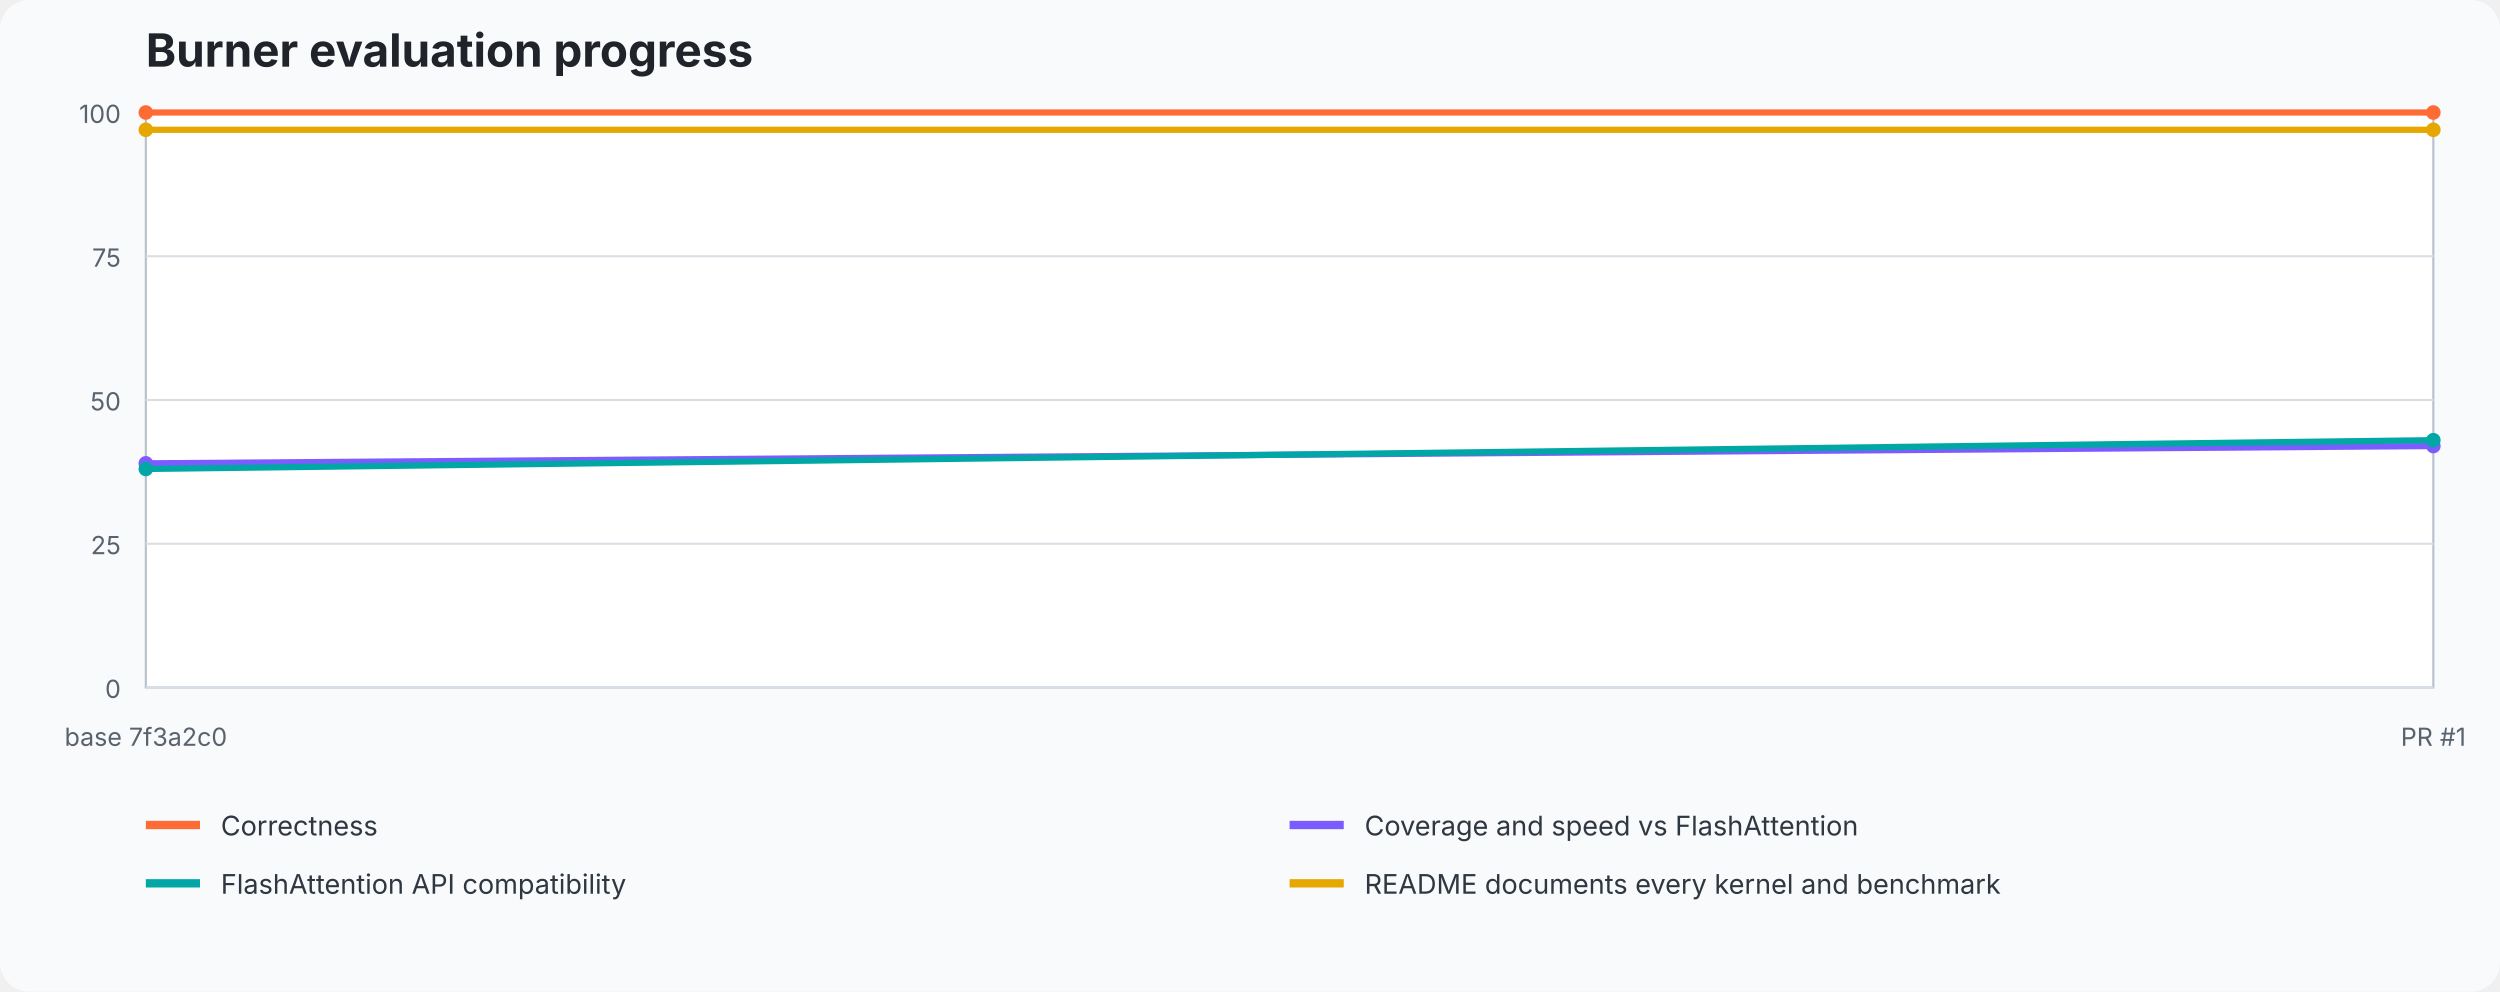
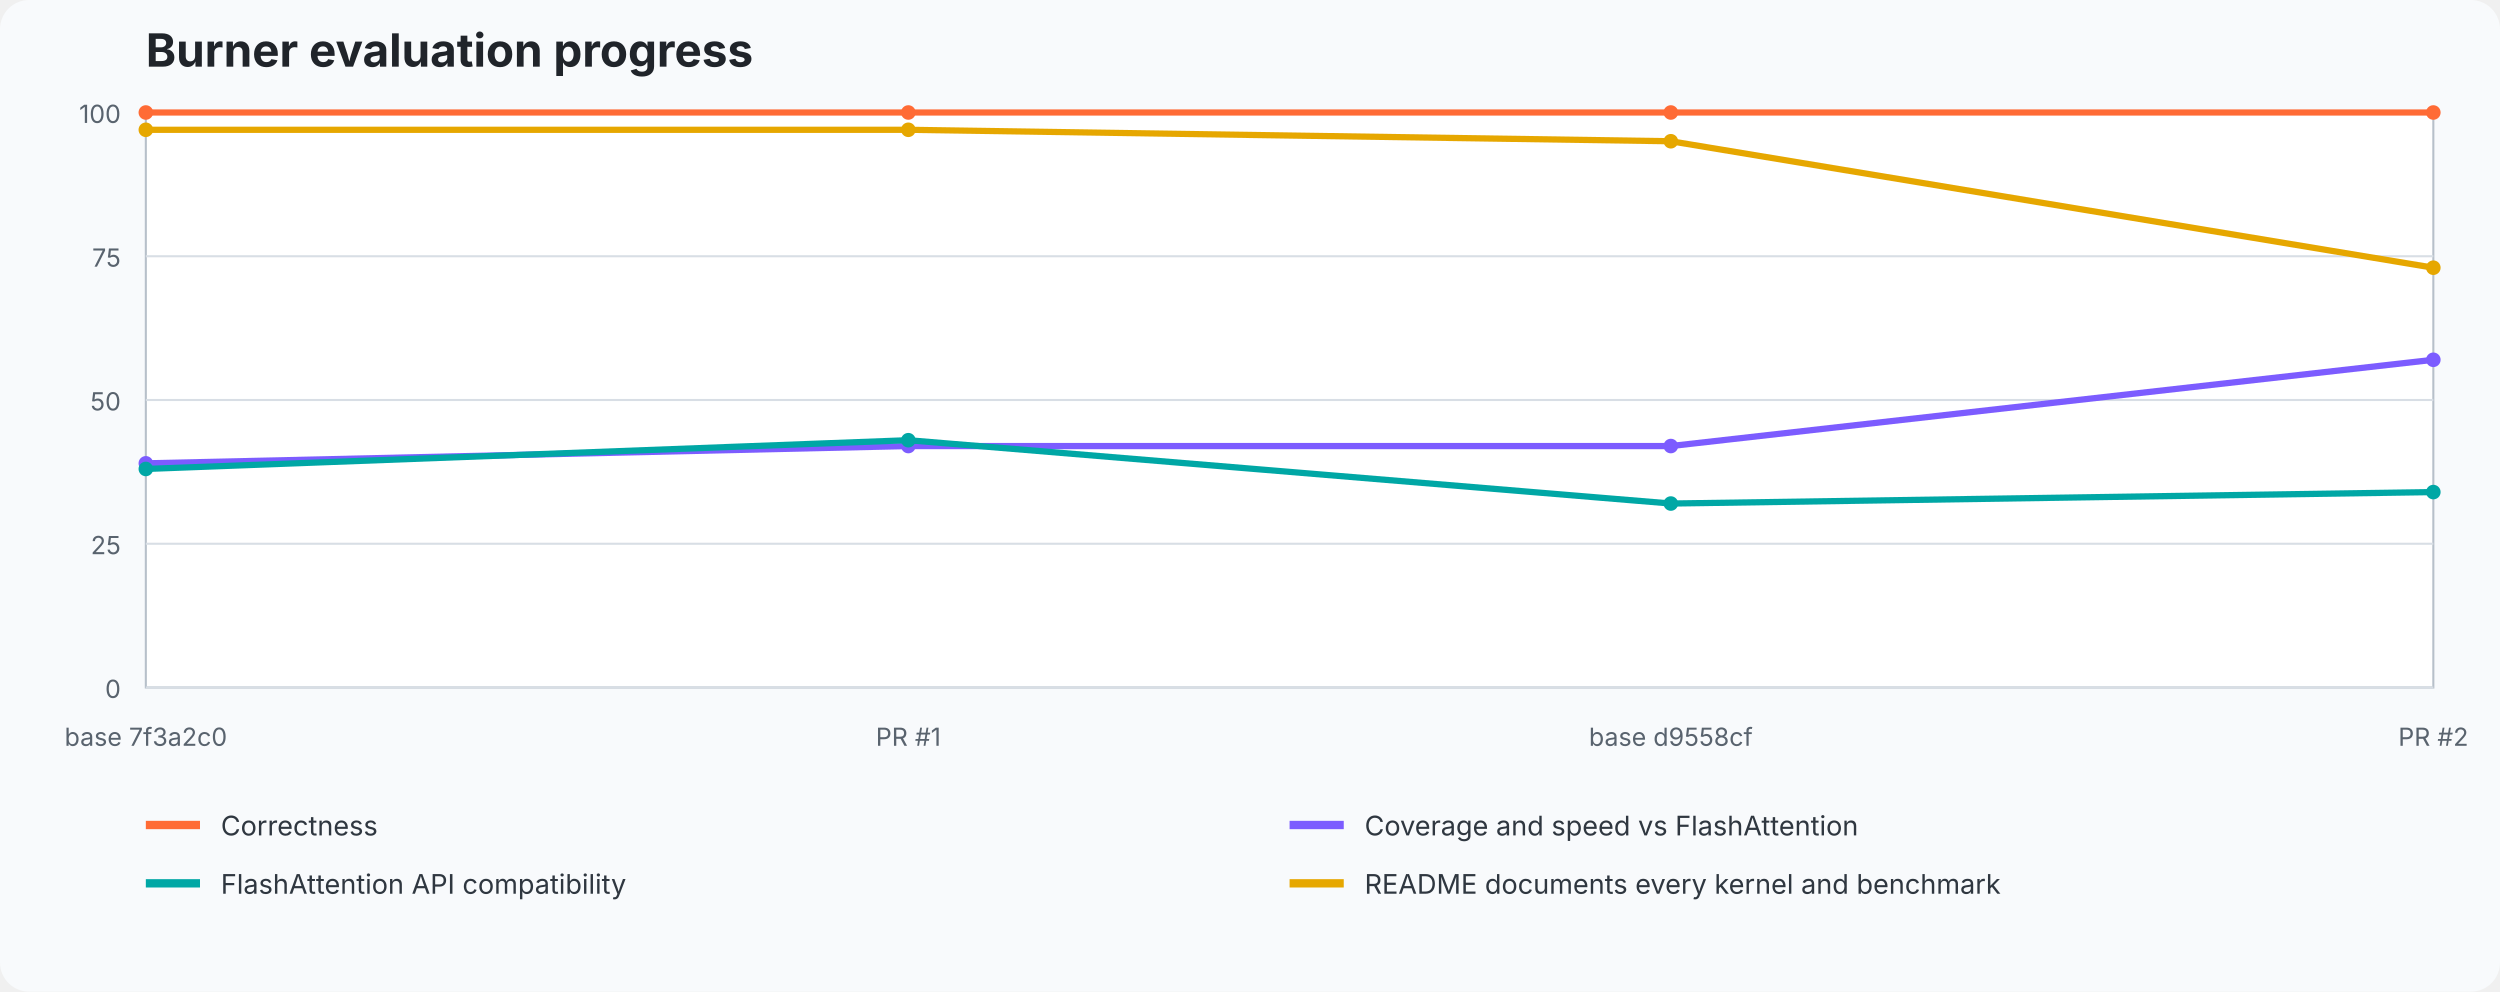
<svg xmlns="http://www.w3.org/2000/svg" width="1200" height="476" viewBox="0 0 1200 476" role="img" aria-labelledby="title desc">
  <style>text{font-family:ui-sans-serif,system-ui,-apple-system,BlinkMacSystemFont,"Segoe UI",sans-serif}.title{font-size:22px;font-weight:700;fill:#20242a}.axis{font-size:12px;fill:#59636e}.legend{font-size:13px;fill:#2f3740}.grid{stroke:#d8dee5;stroke-width:1}.plot{fill:#fff;stroke:#b7c0ca}</style>
  <rect width="100%" height="100%" fill="#f8fafc" rx="14" />
  <text x="70" y="32" class="title">Burner evaluation progress</text>
  <rect x="70" y="54" width="1098" height="276" class="plot" />
  <line x1="70" y1="330" x2="1168" y2="330" class="grid" />
  <text x="58" y="335" text-anchor="end" class="axis">0</text>
  <line x1="70" y1="261" x2="1168" y2="261" class="grid" />
  <text x="58" y="266" text-anchor="end" class="axis">25</text>
  <line x1="70" y1="192" x2="1168" y2="192" class="grid" />
  <text x="58" y="197" text-anchor="end" class="axis">50</text>
  <line x1="70" y1="123" x2="1168" y2="123" class="grid" />
  <text x="58" y="128" text-anchor="end" class="axis">75</text>
  <line x1="70" y1="54" x2="1168" y2="54" class="grid" />
  <text x="58" y="59" text-anchor="end" class="axis">100</text>
-   <polyline points="70.0,54.0 1168.0,54.0" fill="none" stroke="#ff6b35" stroke-width="3" stroke-linejoin="round" stroke-linecap="round" />
+   <polyline points="70.0,54.0 436.0,54.0 802.0,54.0 1168.0,54.0" fill="none" stroke="#ff6b35" stroke-width="3" stroke-linejoin="round" stroke-linecap="round" />
  <circle cx="70.0" cy="54.0" r="3.5" fill="#ff6b35" />
+   <circle cx="436.0" cy="54.0" r="3.5" fill="#ff6b35" />
+   <circle cx="802.0" cy="54.0" r="3.5" fill="#ff6b35" />
  <circle cx="1168.0" cy="54.0" r="3.5" fill="#ff6b35" />
-   <polyline points="70.0,222.4 1168.0,214.1" fill="none" stroke="#7c5cff" stroke-width="3" stroke-linejoin="round" stroke-linecap="round" />
+   <polyline points="70.0,222.4 436.0,214.1 802.0,214.1 1168.0,172.7" fill="none" stroke="#7c5cff" stroke-width="3" stroke-linejoin="round" stroke-linecap="round" />
  <circle cx="70.0" cy="222.4" r="3.5" fill="#7c5cff" />
-   <circle cx="1168.0" cy="214.1" r="3.5" fill="#7c5cff" />
-   <polyline points="70.0,225.1 1168.0,211.3" fill="none" stroke="#00a7a5" stroke-width="3" stroke-linejoin="round" stroke-linecap="round" />
+   <circle cx="436.0" cy="214.1" r="3.5" fill="#7c5cff" />
+   <circle cx="802.0" cy="214.1" r="3.5" fill="#7c5cff" />
+   <circle cx="1168.0" cy="172.7" r="3.5" fill="#7c5cff" />
+   <polyline points="70.0,225.1 436.0,211.3 802.0,241.7 1168.0,236.2" fill="none" stroke="#00a7a5" stroke-width="3" stroke-linejoin="round" stroke-linecap="round" />
  <circle cx="70.0" cy="225.1" r="3.5" fill="#00a7a5" />
-   <circle cx="1168.0" cy="211.3" r="3.5" fill="#00a7a5" />
-   <polyline points="70.0,62.3 1168.0,62.3" fill="none" stroke="#e6a700" stroke-width="3" stroke-linejoin="round" stroke-linecap="round" />
+   <circle cx="436.0" cy="211.3" r="3.5" fill="#00a7a5" />
+   <circle cx="802.0" cy="241.7" r="3.5" fill="#00a7a5" />
+   <circle cx="1168.0" cy="236.2" r="3.5" fill="#00a7a5" />
+   <polyline points="70.0,62.3 436.0,62.3 802.0,67.8 1168.0,128.5" fill="none" stroke="#e6a700" stroke-width="3" stroke-linejoin="round" stroke-linecap="round" />
  <circle cx="70.0" cy="62.3" r="3.5" fill="#e6a700" />
-   <circle cx="1168.0" cy="62.3" r="3.5" fill="#e6a700" />
+   <circle cx="436.0" cy="62.3" r="3.5" fill="#e6a700" />
+   <circle cx="802.0" cy="67.8" r="3.5" fill="#e6a700" />
+   <circle cx="1168.0" cy="128.5" r="3.5" fill="#e6a700" />
  <text x="70" y="358" text-anchor="middle" class="axis">base 7f3a2c0</text>
-   <text x="1168" y="358" text-anchor="middle" class="axis">PR #1</text>
+   <text x="436" y="358" text-anchor="middle" class="axis">PR #1</text>
+   <text x="802" y="358" text-anchor="middle" class="axis">base d9558cf</text>
+   <text x="1168" y="358" text-anchor="middle" class="axis">PR #2</text>
  <line x1="70" y1="396" x2="96" y2="396" stroke="#ff6b35" stroke-width="4" />
  <text x="106" y="401" class="legend">Correctness</text>
  <line x1="619" y1="396" x2="645" y2="396" stroke="#7c5cff" stroke-width="4" />
  <text x="655" y="401" class="legend">Coverage and speed vs FlashAttention</text>
  <line x1="70" y1="424" x2="96" y2="424" stroke="#00a7a5" stroke-width="4" />
  <text x="106" y="429" class="legend">FlashAttention API compatibility</text>
  <line x1="619" y1="424" x2="645" y2="424" stroke="#e6a700" stroke-width="4" />
  <text x="655" y="429" class="legend">README documents every kernel and benchmark</text>
</svg>
